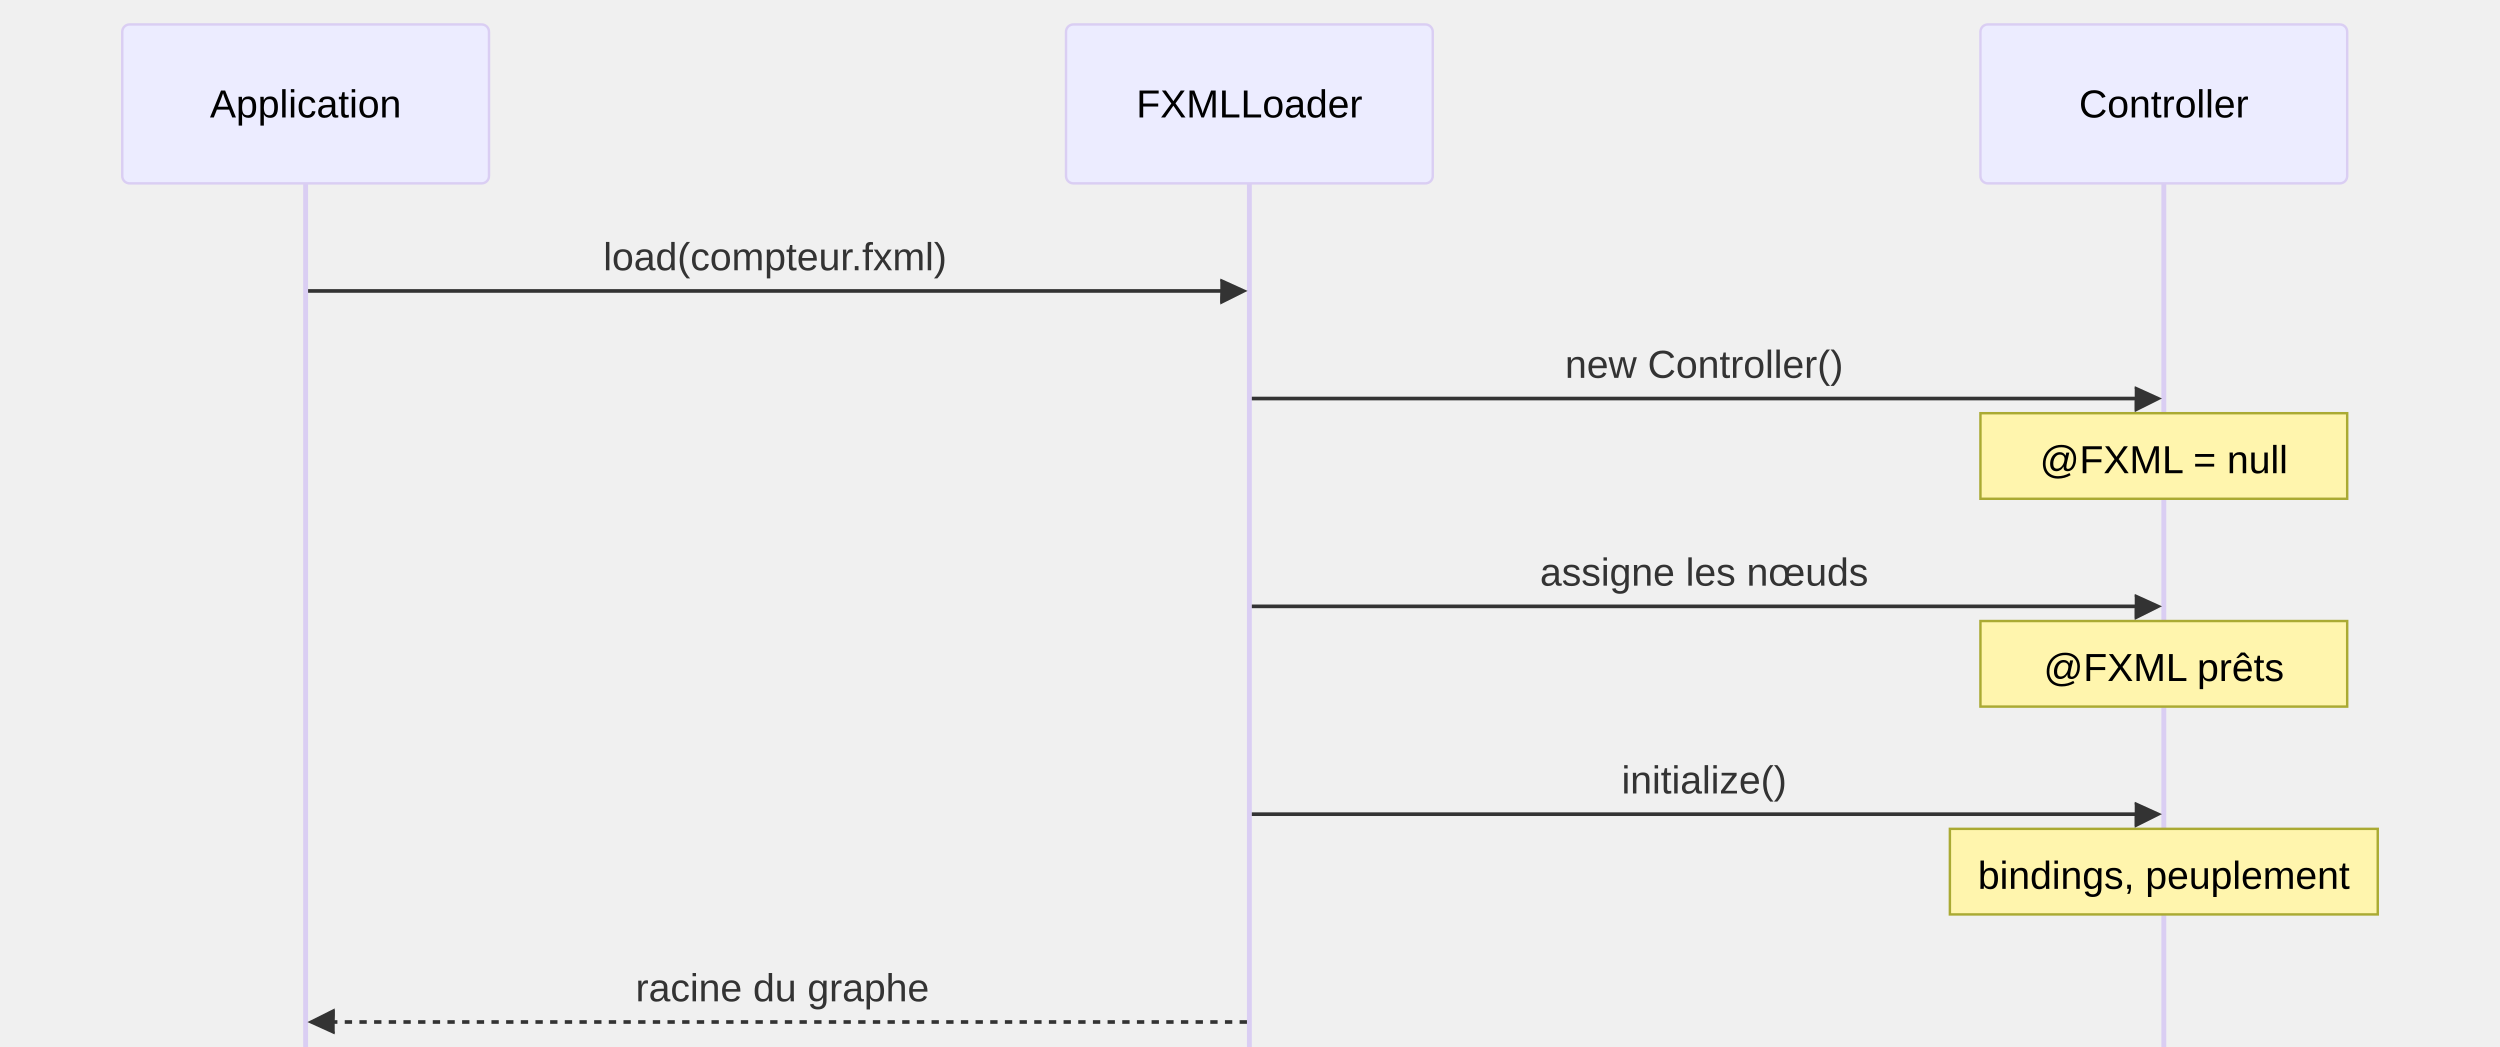
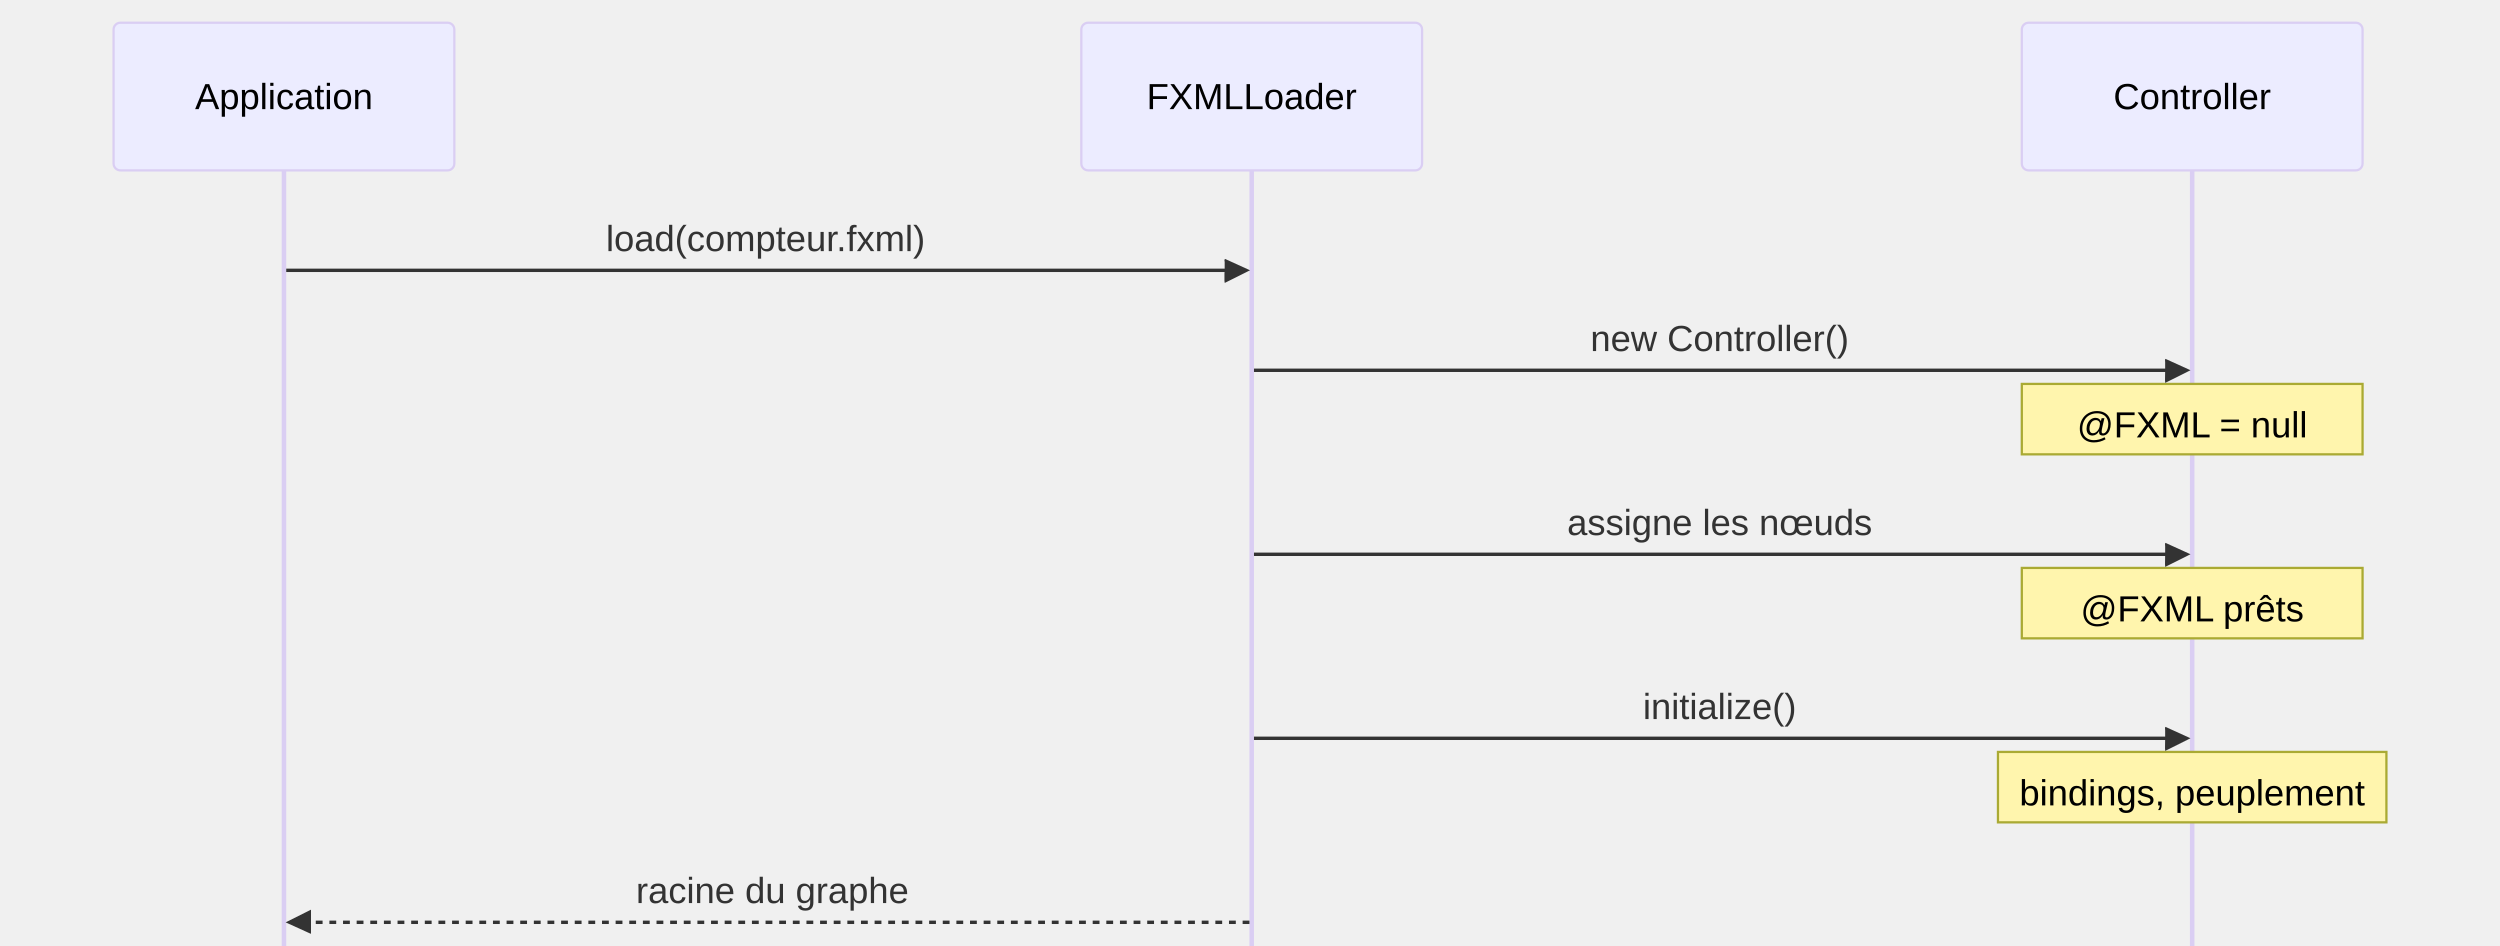
- <svg xmlns="http://www.w3.org/2000/svg" id="container" width="1022.5" height="428" viewBox="-50 -10 1022.5 428" role="graphics-document document" aria-roledescription="sequence">
+ <svg xmlns="http://www.w3.org/2000/svg" id="container" width="1100.5" height="416" viewBox="-50 -10 1100.5 416" role="graphics-document document" aria-roledescription="sequence">
  <g>
-     <line id="actor2" x1="835" y1="65" x2="835" y2="2000" class="actor-line 200" stroke-width="0.5px" stroke="#999" name="C" />
+     <line id="actor2" x1="915" y1="65" x2="915" y2="2000" class="actor-line 200" stroke-width="0.5px" stroke="#999" name="C" />
    <g id="root-2">
-       <rect x="760" y="0" fill="#eaeaea" stroke="#666" width="150" height="65" name="C" rx="3" ry="3" class="actor actor-top" />
-       <text x="835" y="32.5" dominant-baseline="central" alignment-baseline="central" class="actor actor-box" style="text-anchor: middle; font-size: 16px; font-weight: 400;">
-         <tspan x="835" dy="0">Controller</tspan>
+       <rect x="840" y="0" fill="#eaeaea" stroke="#666" width="150" height="65" name="C" rx="3" ry="3" class="actor actor-top" />
+       <text x="915" y="32.5" dominant-baseline="central" alignment-baseline="central" class="actor actor-box" style="text-anchor: middle; font-size: 16px; font-weight: 400;">
+         <tspan x="915" dy="0">Controller</tspan>
      </text>
    </g>
  </g>
  <g>
-     <line id="actor1" x1="461" y1="65" x2="461" y2="2000" class="actor-line 200" stroke-width="0.5px" stroke="#999" name="FL" />
+     <line id="actor1" x1="501" y1="65" x2="501" y2="2000" class="actor-line 200" stroke-width="0.5px" stroke="#999" name="FL" />
    <g id="root-1">
-       <rect x="386" y="0" fill="#eaeaea" stroke="#666" width="150" height="65" name="FL" rx="3" ry="3" class="actor actor-top" />
-       <text x="461" y="32.5" dominant-baseline="central" alignment-baseline="central" class="actor actor-box" style="text-anchor: middle; font-size: 16px; font-weight: 400;">
-         <tspan x="461" dy="0">FXMLLoader</tspan>
+       <rect x="426" y="0" fill="#eaeaea" stroke="#666" width="150" height="65" name="FL" rx="3" ry="3" class="actor actor-top" />
+       <text x="501" y="32.5" dominant-baseline="central" alignment-baseline="central" class="actor actor-box" style="text-anchor: middle; font-size: 16px; font-weight: 400;">
+         <tspan x="501" dy="0">FXMLLoader</tspan>
      </text>
    </g>
  </g>
  <g>
    <line id="actor0" x1="75" y1="65" x2="75" y2="2000" class="actor-line 200" stroke-width="0.5px" stroke="#999" name="App" />
    <g id="root-0">
      <rect x="0" y="0" fill="#eaeaea" stroke="#666" width="150" height="65" name="App" rx="3" ry="3" class="actor actor-top" />
      <text x="75" y="32.5" dominant-baseline="central" alignment-baseline="central" class="actor actor-box" style="text-anchor: middle; font-size: 16px; font-weight: 400;">
        <tspan x="75" dy="0">Application</tspan>
      </text>
    </g>
  </g>
  <style>#container{font-family:"trebuchet ms",verdana,arial,sans-serif;font-size:16px;fill:#333;}@keyframes edge-animation-frame{from{stroke-dashoffset:0;}}@keyframes dash{to{stroke-dashoffset:0;}}#container .edge-animation-slow{stroke-dasharray:9,5!important;stroke-dashoffset:900;animation:dash 50s linear infinite;stroke-linecap:round;}#container .edge-animation-fast{stroke-dasharray:9,5!important;stroke-dashoffset:900;animation:dash 20s linear infinite;stroke-linecap:round;}#container .error-icon{fill:#552222;}#container .error-text{fill:#552222;stroke:#552222;}#container .edge-thickness-normal{stroke-width:1px;}#container .edge-thickness-thick{stroke-width:3.5px;}#container .edge-pattern-solid{stroke-dasharray:0;}#container .edge-thickness-invisible{stroke-width:0;fill:none;}#container .edge-pattern-dashed{stroke-dasharray:3;}#container .edge-pattern-dotted{stroke-dasharray:2;}#container .marker{fill:#333333;stroke:#333333;}#container .marker.cross{stroke:#333333;}#container svg{font-family:"trebuchet ms",verdana,arial,sans-serif;font-size:16px;}#container p{margin:0;}#container .actor{stroke:hsl(259.626, 59.777%, 87.902%);fill:#ECECFF;}#container text.actor&gt;tspan{fill:black;stroke:none;}#container .actor-line{stroke:hsl(259.626, 59.777%, 87.902%);}#container .innerArc{stroke-width:1.5;stroke-dasharray:none;}#container .messageLine0{stroke-width:1.5;stroke-dasharray:none;stroke:#333;}#container .messageLine1{stroke-width:1.5;stroke-dasharray:2,2;stroke:#333;}#container #arrowhead path{fill:#333;stroke:#333;}#container .sequenceNumber{fill:white;}#container #sequencenumber{fill:#333;}#container #crosshead path{fill:#333;stroke:#333;}#container .messageText{fill:#333;stroke:none;}#container .labelBox{stroke:hsl(259.626, 59.777%, 87.902%);fill:#ECECFF;}#container .labelText,#container .labelText&gt;tspan{fill:black;stroke:none;}#container .loopText,#container .loopText&gt;tspan{fill:black;stroke:none;}#container .loopLine{stroke-width:2px;stroke-dasharray:2,2;stroke:hsl(259.626, 59.777%, 87.902%);fill:hsl(259.626, 59.777%, 87.902%);}#container .note{stroke:#aaaa33;fill:#fff5ad;}#container .noteText,#container .noteText&gt;tspan{fill:black;stroke:none;}#container .activation0{fill:#f4f4f4;stroke:#666;}#container .activation1{fill:#f4f4f4;stroke:#666;}#container .activation2{fill:#f4f4f4;stroke:#666;}#container .actorPopupMenu{position:absolute;}#container .actorPopupMenuPanel{position:absolute;fill:#ECECFF;box-shadow:0px 8px 16px 0px rgba(0,0,0,0.2);filter:drop-shadow(3px 5px 2px rgb(0 0 0 / 0.4));}#container .actor-man line{stroke:hsl(259.626, 59.777%, 87.902%);fill:#ECECFF;}#container .actor-man circle,#container line{stroke:hsl(259.626, 59.777%, 87.902%);fill:#ECECFF;stroke-width:2px;}#container :root{--mermaid-font-family:"trebuchet ms",verdana,arial,sans-serif;}</style>
  <g />
  <defs>
    <symbol id="computer" width="24" height="24">
      <path transform="scale(.5)" d="M2 2v13h20v-13h-20zm18 11h-16v-9h16v9zm-10.228 6l.466-1h3.524l.467 1h-4.457zm14.228 3h-24l2-6h2.104l-1.33 4h18.45l-1.297-4h2.073l2 6zm-5-10h-14v-7h14v7z" />
    </symbol>
  </defs>
  <defs>
    <symbol id="database" fill-rule="evenodd" clip-rule="evenodd">
      <path transform="scale(.5)" d="M12.258.001l.256.004.255.005.253.008.251.01.249.012.247.015.246.016.242.019.241.02.239.023.236.024.233.027.231.028.229.031.225.032.223.034.22.036.217.038.214.04.211.041.208.043.205.045.201.046.198.048.194.05.191.051.187.053.183.054.18.056.175.057.172.059.168.06.163.061.16.063.155.064.15.066.074.033.073.033.071.034.07.034.069.035.068.035.067.035.066.035.064.036.064.036.062.036.06.036.06.037.058.037.058.037.055.038.055.038.053.038.052.038.051.039.05.039.048.039.047.039.045.04.044.04.043.04.041.04.04.041.039.041.037.041.036.041.034.041.033.042.032.042.03.042.029.042.027.042.026.043.024.043.023.043.021.043.02.043.018.044.017.043.015.044.013.044.012.044.011.045.009.044.007.045.006.045.004.045.002.045.001.045v17l-.001.045-.002.045-.004.045-.006.045-.007.045-.009.044-.011.045-.012.044-.013.044-.015.044-.017.043-.018.044-.02.043-.021.043-.023.043-.024.043-.026.043-.027.042-.029.042-.03.042-.032.042-.033.042-.034.041-.036.041-.037.041-.039.041-.04.041-.041.04-.043.04-.044.04-.045.04-.047.039-.048.039-.05.039-.051.039-.052.038-.053.038-.055.038-.055.038-.058.037-.058.037-.06.037-.06.036-.062.036-.064.036-.064.036-.066.035-.067.035-.068.035-.069.035-.07.034-.071.034-.073.033-.074.033-.15.066-.155.064-.16.063-.163.061-.168.06-.172.059-.175.057-.18.056-.183.054-.187.053-.191.051-.194.05-.198.048-.201.046-.205.045-.208.043-.211.041-.214.04-.217.038-.22.036-.223.034-.225.032-.229.031-.231.028-.233.027-.236.024-.239.023-.241.02-.242.019-.246.016-.247.015-.249.012-.251.01-.253.008-.255.005-.256.004-.258.001-.258-.001-.256-.004-.255-.005-.253-.008-.251-.01-.249-.012-.247-.015-.245-.016-.243-.019-.241-.02-.238-.023-.236-.024-.234-.027-.231-.028-.228-.031-.226-.032-.223-.034-.22-.036-.217-.038-.214-.04-.211-.041-.208-.043-.204-.045-.201-.046-.198-.048-.195-.05-.19-.051-.187-.053-.184-.054-.179-.056-.176-.057-.172-.059-.167-.06-.164-.061-.159-.063-.155-.064-.151-.066-.074-.033-.072-.033-.072-.034-.07-.034-.069-.035-.068-.035-.067-.035-.066-.035-.064-.036-.063-.036-.062-.036-.061-.036-.06-.037-.058-.037-.057-.037-.056-.038-.055-.038-.053-.038-.052-.038-.051-.039-.049-.039-.049-.039-.046-.039-.046-.04-.044-.04-.043-.04-.041-.04-.04-.041-.039-.041-.037-.041-.036-.041-.034-.041-.033-.042-.032-.042-.03-.042-.029-.042-.027-.042-.026-.043-.024-.043-.023-.043-.021-.043-.02-.043-.018-.044-.017-.043-.015-.044-.013-.044-.012-.044-.011-.045-.009-.044-.007-.045-.006-.045-.004-.045-.002-.045-.001-.045v-17l.001-.045.002-.045.004-.045.006-.045.007-.045.009-.044.011-.045.012-.044.013-.044.015-.044.017-.043.018-.044.02-.043.021-.043.023-.043.024-.043.026-.043.027-.042.029-.042.03-.042.032-.042.033-.042.034-.041.036-.041.037-.041.039-.041.04-.041.041-.04.043-.04.044-.04.046-.04.046-.039.049-.039.049-.039.051-.039.052-.038.053-.038.055-.038.056-.038.057-.037.058-.037.06-.037.061-.036.062-.036.063-.036.064-.036.066-.035.067-.035.068-.035.069-.035.07-.034.072-.034.072-.033.074-.033.151-.066.155-.064.159-.063.164-.061.167-.06.172-.059.176-.057.179-.056.184-.054.187-.053.19-.051.195-.05.198-.048.201-.046.204-.045.208-.043.211-.041.214-.04.217-.038.22-.036.223-.034.226-.032.228-.031.231-.028.234-.027.236-.024.238-.023.241-.02.243-.019.245-.016.247-.015.249-.012.251-.01.253-.008.255-.005.256-.004.258-.001.258.001zm-9.258 20.499v.01l.001.021.003.021.004.022.005.021.006.022.007.022.009.023.01.022.011.023.012.023.013.023.015.023.016.024.017.023.018.024.019.024.021.024.022.025.023.024.024.025.052.049.056.05.061.051.066.051.07.051.075.051.079.052.084.052.088.052.092.052.097.052.102.051.105.052.11.052.114.051.119.051.123.051.127.05.131.05.135.05.139.048.144.049.147.047.152.047.155.047.16.045.163.045.167.043.171.043.176.041.178.041.183.039.187.039.19.037.194.035.197.035.202.033.204.031.209.03.212.029.216.027.219.025.222.024.226.021.23.02.233.018.236.016.24.015.243.012.246.01.249.008.253.005.256.004.259.001.26-.001.257-.004.254-.005.25-.008.247-.011.244-.012.241-.014.237-.016.233-.018.231-.021.226-.021.224-.024.22-.026.216-.027.212-.028.21-.031.205-.031.202-.034.198-.034.194-.036.191-.037.187-.039.183-.04.179-.04.175-.042.172-.043.168-.044.163-.045.16-.046.155-.046.152-.047.148-.048.143-.049.139-.049.136-.05.131-.05.126-.05.123-.051.118-.052.114-.051.11-.052.106-.052.101-.052.096-.052.092-.052.088-.053.083-.051.079-.052.074-.052.07-.051.065-.051.06-.051.056-.05.051-.05.023-.024.023-.025.021-.024.02-.024.019-.024.018-.024.017-.024.015-.023.014-.024.013-.023.012-.023.01-.023.01-.022.008-.022.006-.022.006-.022.004-.022.004-.021.001-.021.001-.021v-4.127l-.077.055-.08.053-.083.054-.085.053-.087.052-.09.052-.093.051-.095.05-.097.05-.1.049-.102.049-.105.048-.106.047-.109.047-.111.046-.114.045-.115.045-.118.044-.12.043-.122.042-.124.042-.126.041-.128.04-.13.04-.132.038-.134.038-.135.037-.138.037-.139.035-.142.035-.143.034-.144.033-.147.032-.148.031-.15.03-.151.03-.153.029-.154.027-.156.027-.158.026-.159.025-.161.024-.162.023-.163.022-.165.021-.166.02-.167.019-.169.018-.169.017-.171.016-.173.015-.173.014-.175.013-.175.012-.177.011-.178.01-.179.008-.179.008-.181.006-.182.005-.182.004-.184.003-.184.002h-.37l-.184-.002-.184-.003-.182-.004-.182-.005-.181-.006-.179-.008-.179-.008-.178-.01-.176-.011-.176-.012-.175-.013-.173-.014-.172-.015-.171-.016-.17-.017-.169-.018-.167-.019-.166-.02-.165-.021-.163-.022-.162-.023-.161-.024-.159-.025-.157-.026-.156-.027-.155-.027-.153-.029-.151-.03-.15-.03-.148-.031-.146-.032-.145-.033-.143-.034-.141-.035-.14-.035-.137-.037-.136-.037-.134-.038-.132-.038-.13-.04-.128-.04-.126-.041-.124-.042-.122-.042-.12-.044-.117-.043-.116-.045-.113-.045-.112-.046-.109-.047-.106-.047-.105-.048-.102-.049-.1-.049-.097-.05-.095-.05-.093-.052-.09-.051-.087-.052-.085-.053-.083-.054-.08-.054-.077-.054v4.127zm0-5.654v.011l.001.021.003.021.004.021.005.022.006.022.007.022.009.022.01.022.011.023.012.023.013.023.015.024.016.023.017.024.018.024.019.024.021.024.022.024.023.025.024.024.052.05.056.05.061.05.066.051.07.051.075.052.079.051.084.052.088.052.092.052.097.052.102.052.105.052.11.051.114.051.119.052.123.05.127.051.131.05.135.049.139.049.144.048.147.048.152.047.155.046.16.045.163.045.167.044.171.042.176.042.178.04.183.04.187.038.19.037.194.036.197.034.202.033.204.032.209.03.212.028.216.027.219.025.222.024.226.022.23.02.233.018.236.016.24.014.243.012.246.01.249.008.253.006.256.003.259.001.26-.001.257-.003.254-.006.25-.008.247-.01.244-.012.241-.015.237-.016.233-.018.231-.02.226-.022.224-.024.22-.025.216-.027.212-.029.21-.03.205-.032.202-.033.198-.035.194-.036.191-.037.187-.039.183-.039.179-.041.175-.042.172-.043.168-.044.163-.045.16-.045.155-.047.152-.047.148-.048.143-.048.139-.05.136-.049.131-.05.126-.051.123-.051.118-.051.114-.052.11-.052.106-.052.101-.052.096-.052.092-.052.088-.052.083-.052.079-.052.074-.051.07-.052.065-.051.06-.05.056-.051.051-.049.023-.025.023-.024.021-.025.02-.024.019-.024.018-.024.017-.024.015-.023.014-.023.013-.024.012-.022.01-.023.01-.023.008-.022.006-.022.006-.022.004-.021.004-.022.001-.021.001-.021v-4.139l-.077.054-.08.054-.083.054-.085.052-.087.053-.09.051-.093.051-.095.051-.097.05-.1.049-.102.049-.105.048-.106.047-.109.047-.111.046-.114.045-.115.044-.118.044-.12.044-.122.042-.124.042-.126.041-.128.04-.13.039-.132.039-.134.038-.135.037-.138.036-.139.036-.142.035-.143.033-.144.033-.147.033-.148.031-.15.03-.151.03-.153.028-.154.028-.156.027-.158.026-.159.025-.161.024-.162.023-.163.022-.165.021-.166.02-.167.019-.169.018-.169.017-.171.016-.173.015-.173.014-.175.013-.175.012-.177.011-.178.009-.179.009-.179.007-.181.007-.182.005-.182.004-.184.003-.184.002h-.37l-.184-.002-.184-.003-.182-.004-.182-.005-.181-.007-.179-.007-.179-.009-.178-.009-.176-.011-.176-.012-.175-.013-.173-.014-.172-.015-.171-.016-.17-.017-.169-.018-.167-.019-.166-.02-.165-.021-.163-.022-.162-.023-.161-.024-.159-.025-.157-.026-.156-.027-.155-.028-.153-.028-.151-.03-.15-.03-.148-.031-.146-.033-.145-.033-.143-.033-.141-.035-.14-.036-.137-.036-.136-.037-.134-.038-.132-.039-.13-.039-.128-.04-.126-.041-.124-.042-.122-.043-.12-.043-.117-.044-.116-.044-.113-.046-.112-.046-.109-.046-.106-.047-.105-.048-.102-.049-.1-.049-.097-.05-.095-.051-.093-.051-.09-.051-.087-.053-.085-.052-.083-.054-.08-.054-.077-.054v4.139zm0-5.666v.011l.001.02.003.022.004.021.005.022.006.021.007.022.009.023.01.022.011.023.012.023.013.023.015.023.016.024.017.024.018.023.019.024.021.025.022.024.023.024.024.025.052.05.056.05.061.05.066.051.07.051.075.052.079.051.084.052.088.052.092.052.097.052.102.052.105.051.11.052.114.051.119.051.123.051.127.05.131.05.135.05.139.049.144.048.147.048.152.047.155.046.16.045.163.045.167.043.171.043.176.042.178.04.183.04.187.038.19.037.194.036.197.034.202.033.204.032.209.03.212.028.216.027.219.025.222.024.226.021.23.02.233.018.236.017.24.014.243.012.246.01.249.008.253.006.256.003.259.001.26-.001.257-.003.254-.006.25-.008.247-.01.244-.013.241-.014.237-.016.233-.018.231-.02.226-.022.224-.024.22-.025.216-.027.212-.029.21-.03.205-.032.202-.033.198-.035.194-.036.191-.037.187-.039.183-.039.179-.041.175-.042.172-.043.168-.044.163-.045.16-.045.155-.047.152-.047.148-.048.143-.049.139-.049.136-.049.131-.051.126-.05.123-.051.118-.052.114-.051.11-.052.106-.052.101-.052.096-.052.092-.052.088-.052.083-.052.079-.052.074-.052.07-.051.065-.051.06-.051.056-.05.051-.049.023-.025.023-.025.021-.024.02-.024.019-.024.018-.024.017-.024.015-.023.014-.024.013-.023.012-.023.01-.022.01-.023.008-.022.006-.022.006-.022.004-.022.004-.021.001-.021.001-.021v-4.153l-.077.054-.08.054-.083.053-.085.053-.087.053-.09.051-.093.051-.095.051-.097.05-.1.049-.102.048-.105.048-.106.048-.109.046-.111.046-.114.046-.115.044-.118.044-.12.043-.122.043-.124.042-.126.041-.128.04-.13.039-.132.039-.134.038-.135.037-.138.036-.139.036-.142.034-.143.034-.144.033-.147.032-.148.032-.15.03-.151.03-.153.028-.154.028-.156.027-.158.026-.159.024-.161.024-.162.023-.163.023-.165.021-.166.02-.167.019-.169.018-.169.017-.171.016-.173.015-.173.014-.175.013-.175.012-.177.01-.178.01-.179.009-.179.007-.181.006-.182.006-.182.004-.184.003-.184.001-.185.001-.185-.001-.184-.001-.184-.003-.182-.004-.182-.006-.181-.006-.179-.007-.179-.009-.178-.01-.176-.01-.176-.012-.175-.013-.173-.014-.172-.015-.171-.016-.17-.017-.169-.018-.167-.019-.166-.02-.165-.021-.163-.023-.162-.023-.161-.024-.159-.024-.157-.026-.156-.027-.155-.028-.153-.028-.151-.03-.15-.03-.148-.032-.146-.032-.145-.033-.143-.034-.141-.034-.14-.036-.137-.036-.136-.037-.134-.038-.132-.039-.13-.039-.128-.041-.126-.041-.124-.041-.122-.043-.12-.043-.117-.044-.116-.044-.113-.046-.112-.046-.109-.046-.106-.048-.105-.048-.102-.048-.1-.05-.097-.049-.095-.051-.093-.051-.09-.052-.087-.052-.085-.053-.083-.053-.08-.054-.077-.054v4.153zm8.74-8.179l-.257.004-.254.005-.25.008-.247.011-.244.012-.241.014-.237.016-.233.018-.231.021-.226.022-.224.023-.22.026-.216.027-.212.028-.21.031-.205.032-.202.033-.198.034-.194.036-.191.038-.187.038-.183.04-.179.041-.175.042-.172.043-.168.043-.163.045-.16.046-.155.046-.152.048-.148.048-.143.048-.139.049-.136.05-.131.05-.126.051-.123.051-.118.051-.114.052-.11.052-.106.052-.101.052-.096.052-.092.052-.088.052-.083.052-.079.052-.074.051-.07.052-.065.051-.06.05-.056.05-.051.05-.023.025-.023.024-.021.024-.02.025-.019.024-.018.024-.017.023-.015.024-.014.023-.013.023-.012.023-.01.023-.01.022-.008.022-.006.023-.006.021-.004.022-.004.021-.001.021-.001.021.001.021.001.021.004.021.004.022.006.021.006.023.008.022.01.022.01.023.012.023.013.023.014.023.015.024.017.023.018.024.019.024.02.025.021.024.023.024.023.025.051.05.056.05.06.05.065.051.07.052.074.051.079.052.083.052.088.052.092.052.096.052.101.052.106.052.11.052.114.052.118.051.123.051.126.051.131.05.136.05.139.049.143.048.148.048.152.048.155.046.16.046.163.045.168.043.172.043.175.042.179.041.183.04.187.038.191.038.194.036.198.034.202.033.205.032.21.031.212.028.216.027.22.026.224.023.226.022.231.021.233.018.237.016.241.014.244.012.247.011.25.008.254.005.257.004.26.001.26-.001.257-.004.254-.005.25-.008.247-.011.244-.012.241-.014.237-.016.233-.018.231-.021.226-.022.224-.023.22-.026.216-.027.212-.028.21-.031.205-.032.202-.033.198-.034.194-.036.191-.038.187-.038.183-.04.179-.041.175-.042.172-.043.168-.043.163-.045.16-.046.155-.046.152-.048.148-.048.143-.048.139-.049.136-.05.131-.05.126-.051.123-.051.118-.051.114-.052.11-.052.106-.052.101-.052.096-.052.092-.052.088-.052.083-.052.079-.052.074-.051.07-.052.065-.051.06-.05.056-.05.051-.05.023-.025.023-.024.021-.024.02-.025.019-.024.018-.024.017-.023.015-.024.014-.023.013-.023.012-.023.01-.023.01-.022.008-.022.006-.023.006-.021.004-.022.004-.021.001-.021.001-.021-.001-.021-.001-.021-.004-.021-.004-.022-.006-.021-.006-.023-.008-.022-.01-.022-.01-.023-.012-.023-.013-.023-.014-.023-.015-.024-.017-.023-.018-.024-.019-.024-.02-.025-.021-.024-.023-.024-.023-.025-.051-.05-.056-.05-.06-.05-.065-.051-.07-.052-.074-.051-.079-.052-.083-.052-.088-.052-.092-.052-.096-.052-.101-.052-.106-.052-.11-.052-.114-.052-.118-.051-.123-.051-.126-.051-.131-.05-.136-.05-.139-.049-.143-.048-.148-.048-.152-.048-.155-.046-.16-.046-.163-.045-.168-.043-.172-.043-.175-.042-.179-.041-.183-.04-.187-.038-.191-.038-.194-.036-.198-.034-.202-.033-.205-.032-.21-.031-.212-.028-.216-.027-.22-.026-.224-.023-.226-.022-.231-.021-.233-.018-.237-.016-.241-.014-.244-.012-.247-.011-.25-.008-.254-.005-.257-.004-.26-.001-.26.001z" />
    </symbol>
  </defs>
  <defs>
    <symbol id="clock" width="24" height="24">
      <path transform="scale(.5)" d="M12 2c5.514 0 10 4.486 10 10s-4.486 10-10 10-10-4.486-10-10 4.486-10 10-10zm0-2c-6.627 0-12 5.373-12 12s5.373 12 12 12 12-5.373 12-12-5.373-12-12-12zm5.848 12.459c.202.038.202.333.001.372-1.907.361-6.045 1.111-6.547 1.111-.719 0-1.301-.582-1.301-1.301 0-.512.77-5.447 1.125-7.445.034-.192.312-.181.343.014l.985 6.238 5.394 1.011z" />
    </symbol>
  </defs>
  <defs>
    <marker id="arrowhead" refX="7.9" refY="5" markerUnits="userSpaceOnUse" markerWidth="12" markerHeight="12" orient="auto-start-reverse">
      <path d="M -1 0 L 10 5 L 0 10 z" />
    </marker>
  </defs>
  <defs>
    <marker id="crosshead" markerWidth="15" markerHeight="8" orient="auto" refX="4" refY="4.5">
      <path fill="none" stroke="#000000" stroke-width="1pt" d="M 1,2 L 6,7 M 6,2 L 1,7" style="stroke-dasharray: 0, 0;" />
    </marker>
  </defs>
  <defs>
    <marker id="filled-head" refX="15.5" refY="7" markerWidth="20" markerHeight="28" orient="auto">
      <path d="M 18,7 L9,13 L14,7 L9,1 Z" />
    </marker>
  </defs>
  <defs>
    <marker id="sequencenumber" refX="15" refY="15" markerWidth="60" markerHeight="40" orient="auto">
      <circle cx="15" cy="15" r="6" />
    </marker>
  </defs>
  <g>
-     <rect x="760" y="159" fill="#EDF2AE" stroke="#666" width="150" height="35" class="note" />
-     <text x="835" y="163" text-anchor="middle" dominant-baseline="middle" alignment-baseline="middle" class="noteText" dy="1em" style="font-size: 16px; font-weight: 400;">
-       <tspan x="835">@FXML = null</tspan>
+     <rect x="840" y="159" fill="#EDF2AE" stroke="#666" width="150" height="31" class="note" />
+     <text x="915" y="162" text-anchor="middle" dominant-baseline="middle" alignment-baseline="middle" class="noteText" dy="1em" style="font-size: 16px; font-weight: 400;">
+       <tspan x="915">@FXML = null</tspan>
    </text>
  </g>
  <g>
-     <rect x="760" y="244" fill="#EDF2AE" stroke="#666" width="150" height="35" class="note" />
-     <text x="835" y="248" text-anchor="middle" dominant-baseline="middle" alignment-baseline="middle" class="noteText" dy="1em" style="font-size: 16px; font-weight: 400;">
-       <tspan x="835">@FXML prêts</tspan>
+     <rect x="840" y="240" fill="#EDF2AE" stroke="#666" width="150" height="31" class="note" />
+     <text x="915" y="243" text-anchor="middle" dominant-baseline="middle" alignment-baseline="middle" class="noteText" dy="1em" style="font-size: 16px; font-weight: 400;">
+       <tspan x="915">@FXML prêts</tspan>
    </text>
  </g>
  <g>
-     <rect x="747.5" y="329" fill="#EDF2AE" stroke="#666" width="175" height="35" class="note" />
-     <text x="835" y="333" text-anchor="middle" dominant-baseline="middle" alignment-baseline="middle" class="noteText" dy="1em" style="font-size: 16px; font-weight: 400;">
-       <tspan x="835">bindings, peuplement</tspan>
+     <rect x="829.5" y="321" fill="#EDF2AE" stroke="#666" width="171" height="31" class="note" />
+     <text x="915" y="324" text-anchor="middle" dominant-baseline="middle" alignment-baseline="middle" class="noteText" dy="1em" style="font-size: 16px; font-weight: 400;">
+       <tspan x="915">bindings, peuplement</tspan>
    </text>
  </g>
-   <text x="267" y="80" text-anchor="middle" dominant-baseline="middle" alignment-baseline="middle" class="messageText" dy="1em" style="font-size: 16px; font-weight: 400;">load(compteur.fxml)</text>
-   <line x1="76" y1="109" x2="457" y2="109" class="messageLine0" stroke-width="2" stroke="none" marker-end="url(#arrowhead)" style="fill: none;" />
-   <text x="647" y="124" text-anchor="middle" dominant-baseline="middle" alignment-baseline="middle" class="messageText" dy="1em" style="font-size: 16px; font-weight: 400;">new Controller()</text>
-   <line x1="462" y1="153" x2="831" y2="153" class="messageLine0" stroke-width="2" stroke="none" marker-end="url(#arrowhead)" style="fill: none;" />
-   <text x="647" y="209" text-anchor="middle" dominant-baseline="middle" alignment-baseline="middle" class="messageText" dy="1em" style="font-size: 16px; font-weight: 400;">assigne les nœuds</text>
-   <line x1="462" y1="238" x2="831" y2="238" class="messageLine0" stroke-width="2" stroke="none" marker-end="url(#arrowhead)" style="fill: none;" />
-   <text x="647" y="294" text-anchor="middle" dominant-baseline="middle" alignment-baseline="middle" class="messageText" dy="1em" style="font-size: 16px; font-weight: 400;">initialize()</text>
-   <line x1="462" y1="323" x2="831" y2="323" class="messageLine0" stroke-width="2" stroke="none" marker-end="url(#arrowhead)" style="fill: none;" />
-   <text x="270" y="379" text-anchor="middle" dominant-baseline="middle" alignment-baseline="middle" class="messageText" dy="1em" style="font-size: 16px; font-weight: 400;">racine du graphe</text>
-   <line x1="460" y1="408" x2="79" y2="408" class="messageLine1" stroke-width="2" stroke="none" marker-end="url(#arrowhead)" style="stroke-dasharray: 3, 3; fill: none;" />
+   <text x="287" y="80" text-anchor="middle" dominant-baseline="middle" alignment-baseline="middle" class="messageText" dy="1em" style="font-size: 16px; font-weight: 400;">load(compteur.fxml)</text>
+   <line x1="76" y1="109" x2="497" y2="109" class="messageLine0" stroke-width="2" stroke="none" marker-end="url(#arrowhead)" style="fill: none;" />
+   <text x="707" y="124" text-anchor="middle" dominant-baseline="middle" alignment-baseline="middle" class="messageText" dy="1em" style="font-size: 16px; font-weight: 400;">new Controller()</text>
+   <line x1="502" y1="153" x2="911" y2="153" class="messageLine0" stroke-width="2" stroke="none" marker-end="url(#arrowhead)" style="fill: none;" />
+   <text x="707" y="205" text-anchor="middle" dominant-baseline="middle" alignment-baseline="middle" class="messageText" dy="1em" style="font-size: 16px; font-weight: 400;">assigne les nœuds</text>
+   <line x1="502" y1="234" x2="911" y2="234" class="messageLine0" stroke-width="2" stroke="none" marker-end="url(#arrowhead)" style="fill: none;" />
+   <text x="707" y="286" text-anchor="middle" dominant-baseline="middle" alignment-baseline="middle" class="messageText" dy="1em" style="font-size: 16px; font-weight: 400;">initialize()</text>
+   <line x1="502" y1="315" x2="911" y2="315" class="messageLine0" stroke-width="2" stroke="none" marker-end="url(#arrowhead)" style="fill: none;" />
+   <text x="290" y="367" text-anchor="middle" dominant-baseline="middle" alignment-baseline="middle" class="messageText" dy="1em" style="font-size: 16px; font-weight: 400;">racine du graphe</text>
+   <line x1="500" y1="396" x2="79" y2="396" class="messageLine1" stroke-width="2" stroke="none" marker-end="url(#arrowhead)" style="stroke-dasharray: 3, 3; fill: none;" />
</svg>
